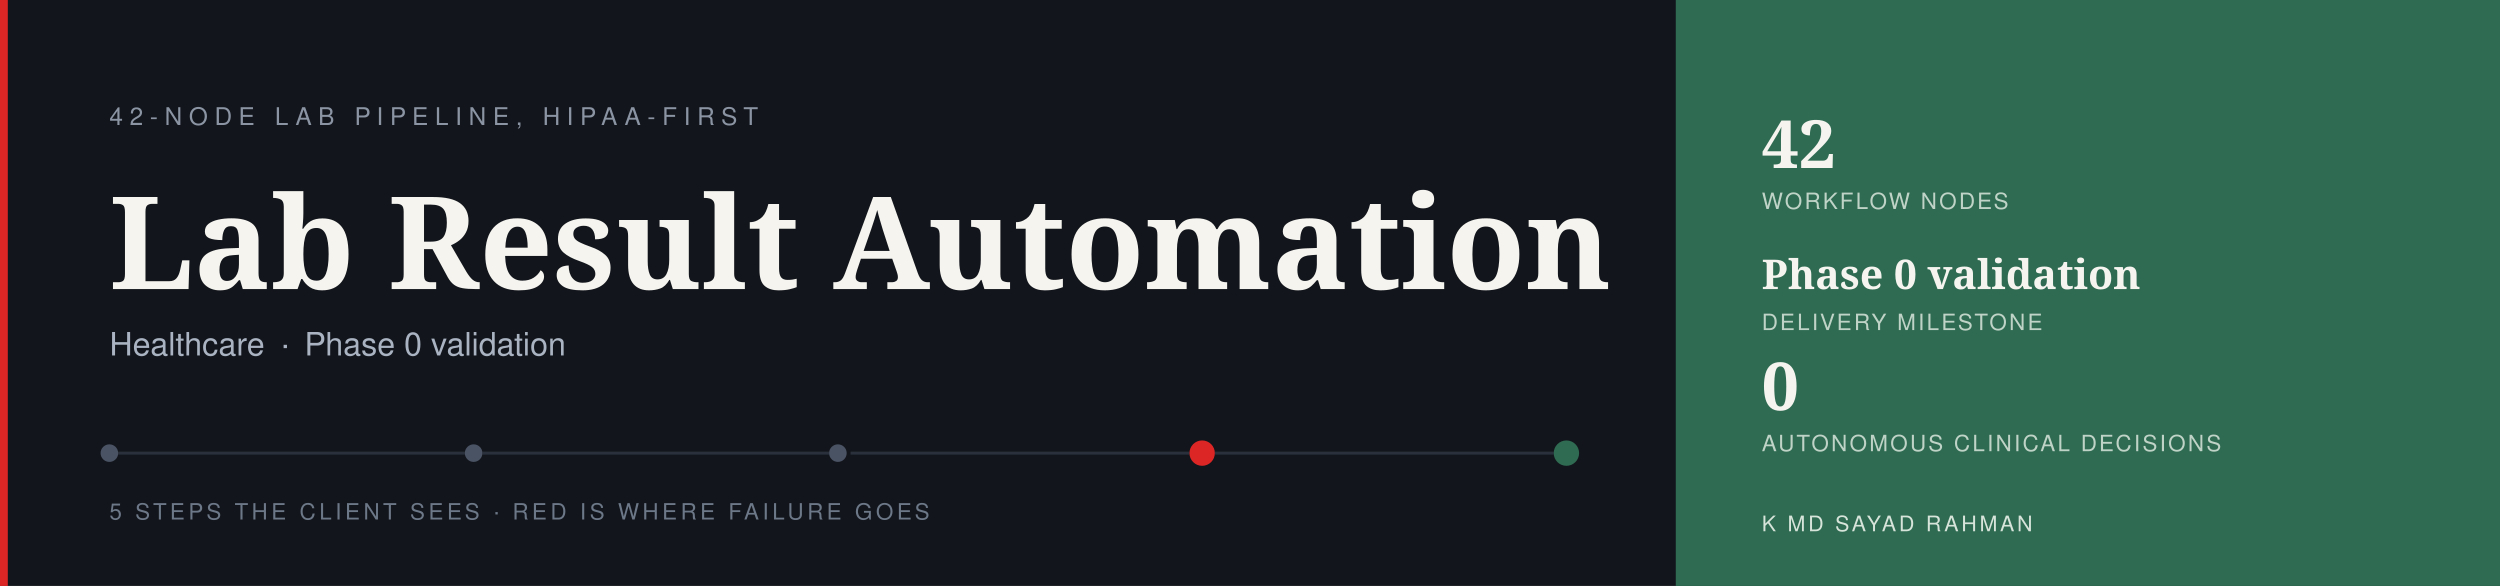
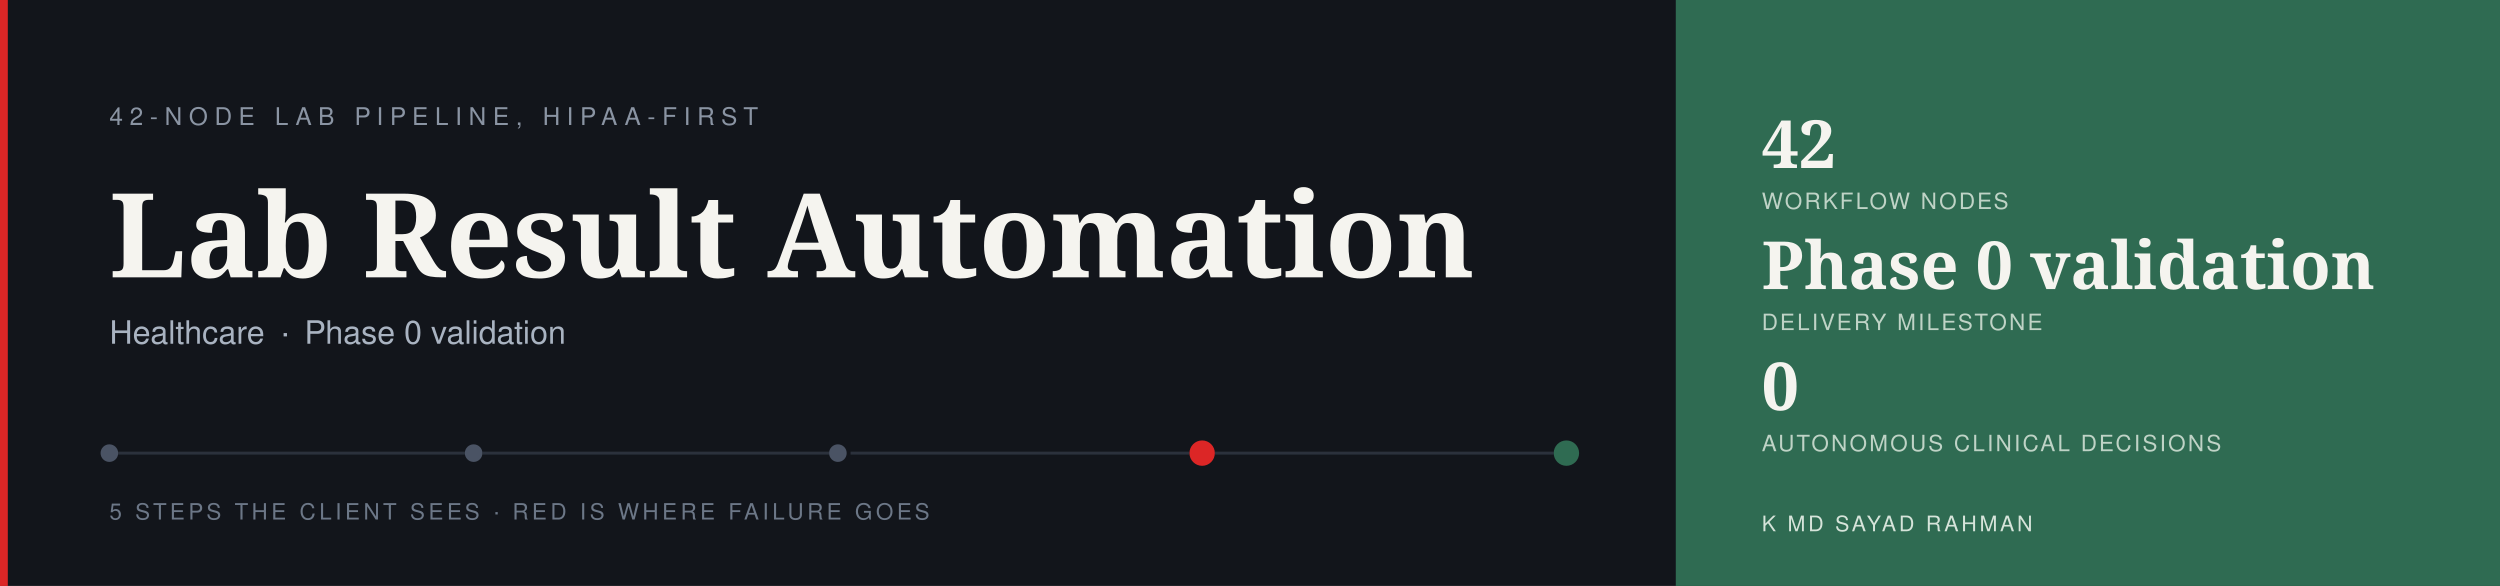
<svg xmlns="http://www.w3.org/2000/svg" width="1280" height="300" viewBox="0 0 1280 300" role="img" aria-label="Lab Result Automation — 42-node lab pipeline, HIPAA-first">
  <rect width="1280" height="300" fill="#12151B" />
  <rect x="858" y="0" width="422" height="300" fill="#2F6B52" />
  <rect x="0" y="0" width="4" height="300" fill="#DC2626" />
  <text x="56" y="64" font-family="Helvetica,Arial,sans-serif" font-size="12.5" letter-spacing="3.4" fill="#8A94A3">42-NODE LAB PIPELINE, HIPAA-FIRST</text>
-   <text x="56" y="148" font-family="Georgia,serif" font-size="66" font-weight="700" fill="#F5F4EF">Lab Result Automation</text>
-   <text x="56" y="182" font-family="Helvetica,Arial,sans-serif" font-size="16.5" fill="#A9B3C1">Healthcare  ·  Phase 0 validation</text>
+   <text x="56" y="142" font-family="Georgia,serif" font-size="60" font-weight="700" fill="#F5F4EF">Lab Result Automation</text>
+   <text x="56" y="176" font-family="Helvetica,Arial,sans-serif" font-size="16.5" fill="#A9B3C1">Healthcare  ·  Phase 0 validation</text>
  <line x1="60.5" y1="232" x2="238.0" y2="232" stroke="#2B313C" stroke-width="1.5" />
  <line x1="247.0" y1="232" x2="424.5" y2="232" stroke="#2B313C" stroke-width="1.5" />
  <line x1="435.5" y1="232" x2="609.0" y2="232" stroke="#2B313C" stroke-width="1.5" />
  <line x1="622.0" y1="232" x2="795.5" y2="232" stroke="#2B313C" stroke-width="1.5" />
  <circle cx="56.0" cy="232" r="4.5" fill="#4A5364" />
  <circle cx="242.5" cy="232" r="4.5" fill="#4A5364" />
  <circle cx="429.0" cy="232" r="4.5" fill="#4A5364" />
  <circle cx="615.5" cy="232" r="6.5" fill="#DC2626" />
  <circle cx="802.0" cy="232" r="6.5" fill="#2F6B52" />
  <text x="56" y="266" font-family="Helvetica,Arial,sans-serif" font-size="11.5" letter-spacing="1.8" fill="#6C7787">5 STEPS THE CLIENT SEES · RED IS WHERE FAILURE GOES</text>
  <text x="902" y="86" font-family="Georgia,serif" font-size="34" font-weight="700" fill="#F5F4EF">42</text>
  <text x="902" y="107" font-family="Helvetica,Arial,sans-serif" font-size="11.5" letter-spacing="1.15" fill="#BFD3C6">WORKFLOW NODES</text>
-   <text x="902" y="148" font-family="Georgia,serif" font-size="21" font-weight="700" fill="#F5F4EF">Phase 0 validation</text>
+   <text x="902" y="148" font-family="Georgia,serif" font-size="34" font-weight="700" fill="#F5F4EF">Phase 0 validation</text>
  <text x="902" y="169" font-family="Helvetica,Arial,sans-serif" font-size="11.5" letter-spacing="1.15" fill="#BFD3C6">DELIVERY MILESTONE</text>
  <text x="902" y="210" font-family="Georgia,serif" font-size="34" font-weight="700" fill="#F5F4EF">0</text>
  <text x="902" y="231" font-family="Helvetica,Arial,sans-serif" font-size="11.5" letter-spacing="1.15" fill="#BFD3C6">AUTONOMOUS CLINICAL DECISIONS</text>
  <text x="902" y="272" font-family="Helvetica,Arial,sans-serif" font-size="11" letter-spacing="1.4" fill="#D6E4DA">K MD SAYAD RAHMAN</text>
</svg>
